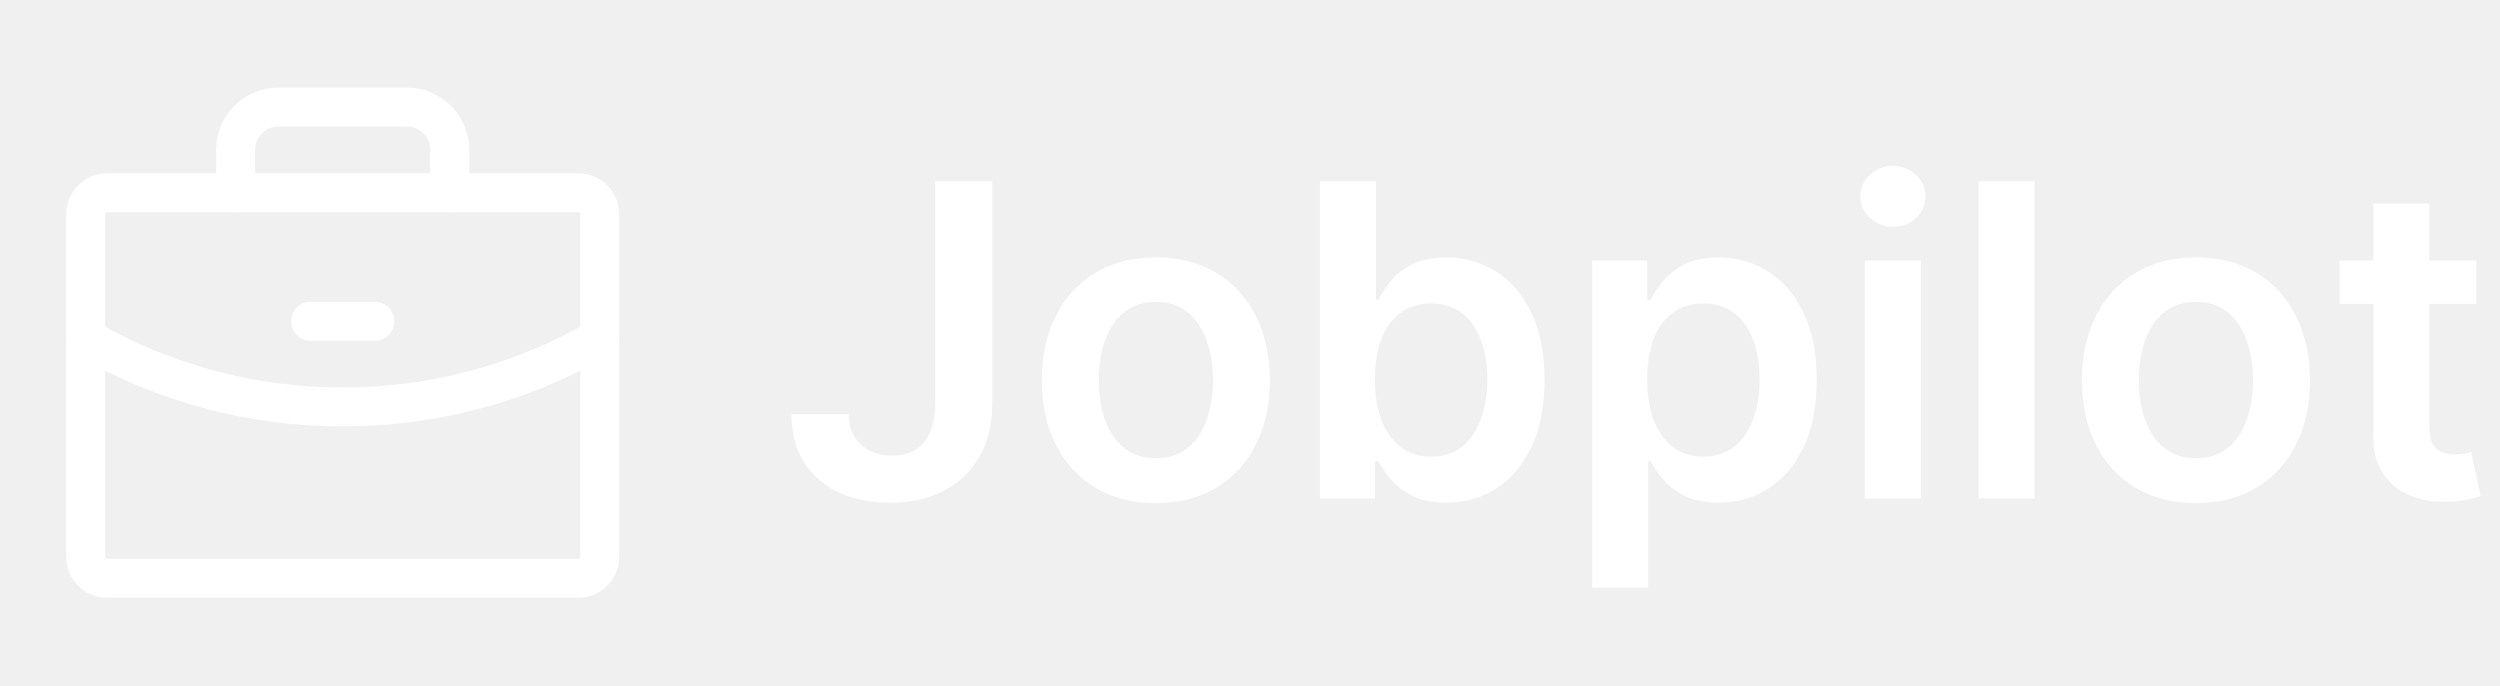
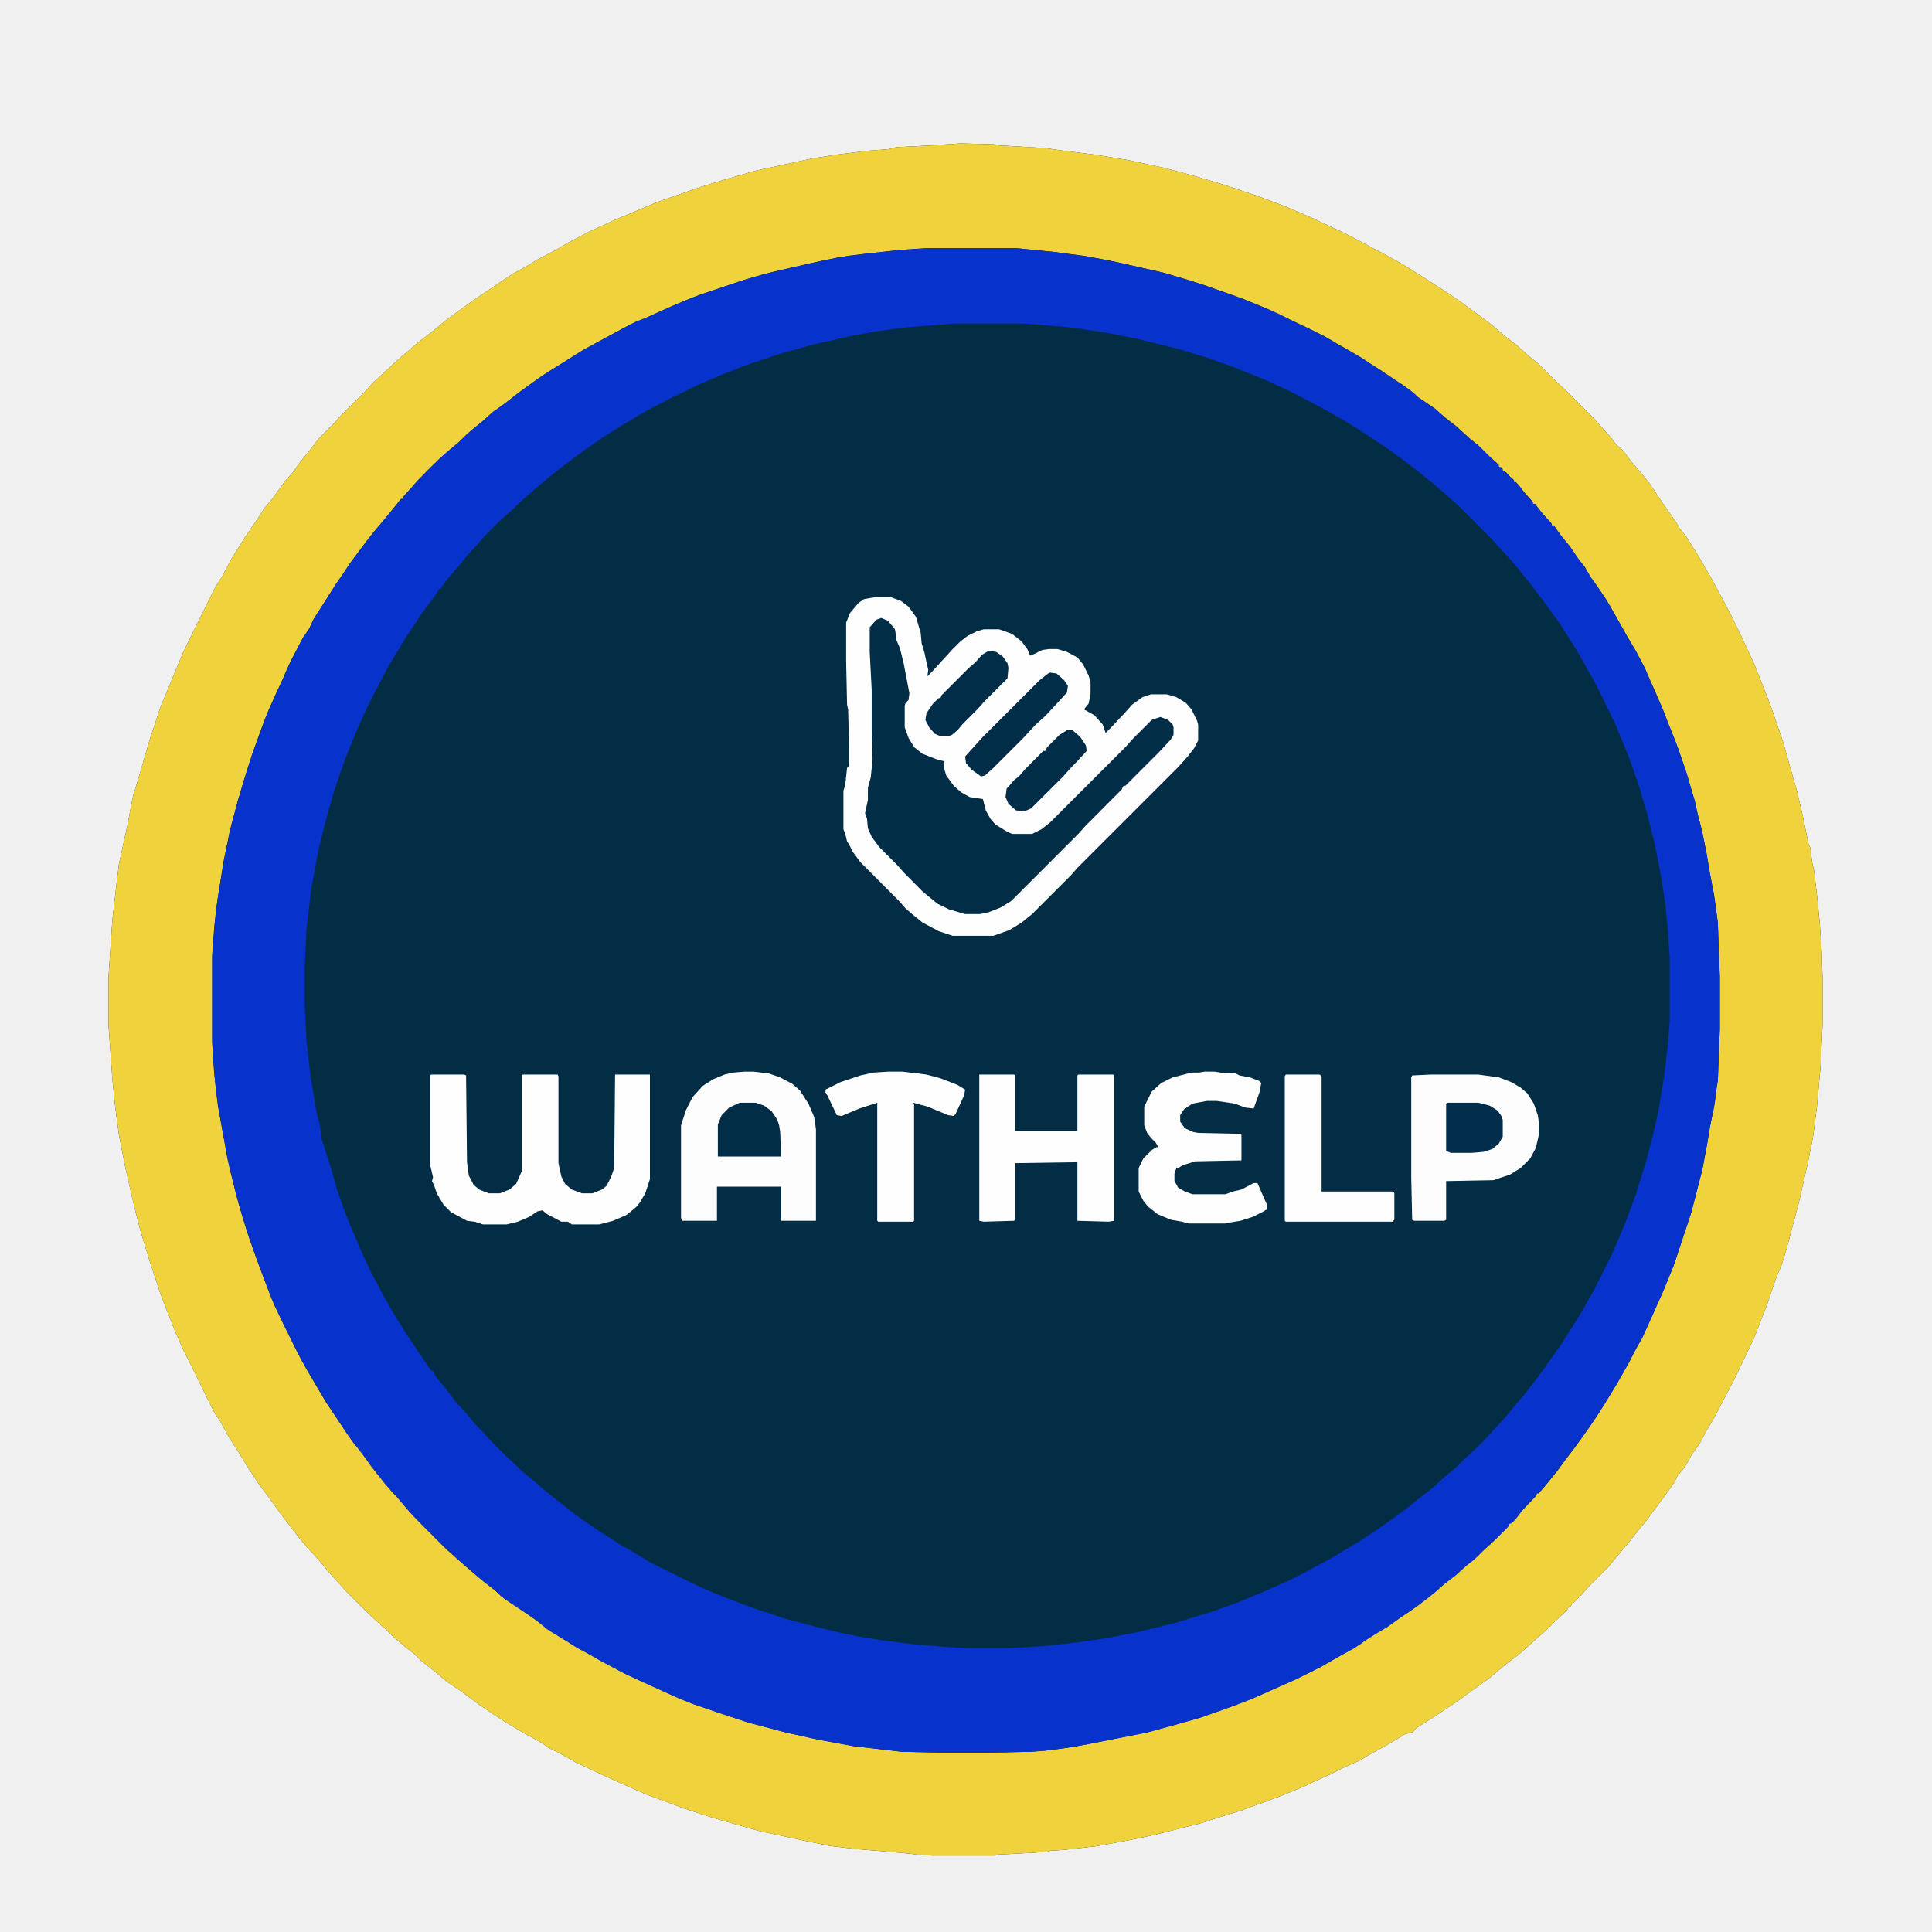
- <svg xmlns="http://www.w3.org/2000/svg" width="321" height="88" viewBox="0 0 321 88" fill="none">
-   <g clip-path="url(#clip0_3760_124237)">
-     <path d="M74.253 24.75H13.753C12.234 24.75 11.003 25.981 11.003 27.5V71.5C11.003 73.019 12.234 74.25 13.753 74.25H74.253C75.772 74.25 77.003 73.019 77.003 71.5V27.5C77.003 25.981 75.772 24.75 74.253 24.75Z" stroke="white" stroke-width="5" stroke-linecap="round" stroke-linejoin="round" />
-     <path d="M57.75 24.75V19.25C57.75 17.791 57.17 16.392 56.139 15.361C55.108 14.329 53.709 13.75 52.25 13.75H35.75C34.291 13.75 32.892 14.329 31.861 15.361C30.829 16.392 30.25 17.791 30.25 19.25V24.75" stroke="white" stroke-width="5" stroke-linecap="round" stroke-linejoin="round" />
-     <path d="M77.003 43.419C66.973 49.222 55.587 52.268 44 52.25C32.415 52.268 21.031 49.223 11.002 43.422" stroke="white" stroke-width="5" stroke-linecap="round" stroke-linejoin="round" />
-     <path d="M39.875 41.25H48.125" stroke="white" stroke-width="5" stroke-linecap="round" stroke-linejoin="round" />
+ <svg xmlns="http://www.w3.org/2000/svg" width="50px" height="50px" viewBox="0 0 50 50" version="1.1">
+   <g id="surface1">
+     <path style=" stroke:none;fill-rule:nonzero;fill:rgb(0.784%,17.647%,26.667%);fill-opacity:1;" d="M 24.852 3.711 L 25.734 3.734 L 25.781 3.758 L 27.051 3.832 L 27.391 3.883 L 28.344 4.004 L 29.223 4.148 L 30.125 4.344 L 30.859 4.539 L 31.688 4.785 L 32.496 5.055 L 33.277 5.348 L 33.961 5.641 L 34.84 6.055 L 35.719 6.52 L 36.254 6.812 L 36.57 7.008 L 36.988 7.273 L 37.523 7.617 L 37.867 7.859 L 38.305 8.18 L 38.625 8.422 L 38.965 8.715 L 39.258 8.938 L 39.551 9.203 L 39.82 9.422 L 40.211 9.812 L 40.527 10.109 L 41.258 10.84 L 41.43 11.035 L 41.676 11.305 L 41.844 11.523 L 41.992 11.645 L 42.211 11.938 L 42.504 12.281 L 42.699 12.523 L 43.043 13.039 L 43.383 13.523 L 43.48 13.695 L 43.629 13.867 L 43.824 14.184 L 43.992 14.453 L 44.289 14.965 L 44.605 15.551 L 44.824 15.969 L 45.094 16.527 L 45.41 17.211 L 45.68 17.895 L 45.824 18.262 L 46.141 19.188 L 46.508 20.484 L 46.656 21.117 L 46.801 21.828 L 46.852 21.949 L 46.898 22.312 L 46.949 22.535 L 47.023 23.168 L 47.094 23.875 L 47.145 24.609 L 47.168 25.316 L 47.168 26.516 L 47.117 27.586 L 47.023 28.637 L 46.922 29.418 L 46.801 30.031 L 46.559 31.102 L 46.242 32.301 L 46.117 32.715 L 45.945 33.129 L 45.75 33.715 L 45.387 34.645 L 45.164 35.109 L 44.898 35.668 L 44.605 36.23 L 44.359 36.695 L 44.141 37.062 L 43.992 37.352 L 43.797 37.621 L 43.602 37.965 L 43.406 38.207 L 43.336 38.355 L 43.043 38.77 L 42.82 39.062 L 42.625 39.332 L 42.383 39.625 L 42.113 39.965 L 41.844 40.281 L 41.625 40.551 L 41.113 41.062 L 40.941 41.258 L 40.672 41.527 L 40.648 41.578 L 40.602 41.578 L 40.551 41.676 L 40.258 41.945 L 40.016 42.188 L 39.82 42.359 L 39.574 42.578 L 39.305 42.82 L 39.039 43.016 L 38.77 43.238 L 38.574 43.406 L 37.695 44.043 L 37.184 44.383 L 36.84 44.605 L 36.645 44.727 L 36.57 44.824 L 36.375 44.875 L 35.84 45.191 L 35.398 45.434 L 35.203 45.555 L 34.766 45.75 L 34.422 45.922 L 33.984 46.117 L 33.789 46.215 L 33.25 46.438 L 32.812 46.605 L 32.129 46.852 L 31.348 47.094 L 31.055 47.191 L 29.883 47.484 L 29.297 47.609 L 28.395 47.777 L 27.539 47.875 L 27.172 47.898 L 27.102 47.926 L 26.32 47.973 L 25.781 48 L 25.758 48.023 L 24.121 48.023 L 23.73 48 L 23.535 47.973 L 23.023 47.926 L 22.145 47.852 L 21.508 47.777 L 21.02 47.68 L 19.652 47.387 L 18.457 47.047 L 17.699 46.801 L 16.723 46.438 L 15.992 46.117 L 15.355 45.824 L 14.891 45.605 L 14.551 45.41 L 14.16 45.215 L 14.039 45.117 L 13.551 44.848 L 13.062 44.555 L 12.793 44.383 L 12.402 44.117 L 11.938 43.773 L 11.547 43.508 L 11.23 43.238 L 10.914 42.992 L 10.742 42.82 L 10.523 42.652 L 10.18 42.359 L 10.008 42.188 L 9.812 42.016 L 9.449 41.676 L 8.961 41.188 L 8.789 40.992 L 8.496 40.672 L 8.277 40.406 L 8.082 40.188 L 7.961 40.062 L 7.738 39.797 L 7.25 39.16 L 7.008 38.82 L 6.715 38.43 L 6.422 37.988 L 6.152 37.547 L 5.934 37.207 L 5.688 36.766 L 5.543 36.547 L 5.348 36.156 L 4.93 35.305 L 4.734 34.914 L 4.539 34.473 L 4.297 33.863 L 4.148 33.473 L 3.859 32.594 L 3.637 31.859 L 3.492 31.297 L 3.395 30.883 L 3.246 30.227 L 3.078 29.371 L 2.977 28.613 L 2.906 27.906 L 2.809 26.539 L 2.809 25.27 L 2.906 23.828 L 3.004 22.973 L 3.078 22.363 L 3.297 21.363 L 3.441 20.605 L 3.539 20.289 L 3.883 19.117 L 4.148 18.312 L 4.492 17.48 L 4.734 16.895 L 5.031 16.285 L 5.59 15.16 L 5.738 14.941 L 5.98 14.477 L 6.348 13.891 L 6.664 13.43 L 6.836 13.16 L 7.078 12.867 L 7.375 12.453 L 7.594 12.207 L 7.766 11.961 L 7.984 11.695 L 8.25 11.352 L 8.617 10.984 L 8.789 10.789 L 9.473 10.109 L 9.645 9.914 L 10.277 9.328 L 10.594 9.059 L 10.789 8.887 L 11.23 8.547 L 11.523 8.301 L 11.988 7.961 L 12.258 7.766 L 13.281 7.078 L 13.598 6.91 L 13.914 6.715 L 14.43 6.445 L 14.672 6.297 L 15.281 5.98 L 15.918 5.688 L 17.016 5.227 L 18.141 4.836 L 18.703 4.664 L 19.555 4.418 L 20.336 4.25 L 21.02 4.102 L 21.633 4.004 L 22.414 3.906 L 23 3.859 L 23.195 3.809 L 24.172 3.758 Z M 24.852 3.711 " />
+     <path style=" stroke:none;fill-rule:nonzero;fill:rgb(94.118%,82.353%,23.922%);fill-opacity:1;" d="M 24.852 3.711 L 25.734 3.734 L 25.781 3.758 L 27.051 3.832 L 27.391 3.883 L 28.344 4.004 L 29.223 4.148 L 30.125 4.344 L 30.859 4.539 L 31.688 4.785 L 32.496 5.055 L 33.277 5.348 L 33.961 5.641 L 34.84 6.055 L 35.719 6.52 L 36.254 6.812 L 36.57 7.008 L 36.988 7.273 L 37.523 7.617 L 37.867 7.859 L 38.305 8.18 L 38.625 8.422 L 38.965 8.715 L 39.258 8.938 L 39.551 9.203 L 39.82 9.422 L 40.211 9.812 L 40.527 10.109 L 41.258 10.84 L 41.43 11.035 L 41.676 11.305 L 41.844 11.523 L 41.992 11.645 L 42.211 11.938 L 42.504 12.281 L 42.699 12.523 L 43.043 13.039 L 43.383 13.523 L 43.48 13.695 L 43.629 13.867 L 43.824 14.184 L 43.992 14.453 L 44.289 14.965 L 44.605 15.551 L 44.824 15.969 L 45.094 16.527 L 45.41 17.211 L 45.68 17.895 L 45.824 18.262 L 46.141 19.188 L 46.508 20.484 L 46.656 21.117 L 46.801 21.828 L 46.852 21.949 L 46.898 22.312 L 46.949 22.535 L 47.023 23.168 L 47.094 23.875 L 47.145 24.609 L 47.168 25.316 L 47.168 26.516 L 47.117 27.586 L 47.023 28.637 L 46.922 29.418 L 46.801 30.031 L 46.559 31.102 L 46.242 32.301 L 46.117 32.715 L 45.945 33.129 L 45.75 33.715 L 45.387 34.645 L 45.164 35.109 L 44.898 35.668 L 44.605 36.23 L 44.359 36.695 L 44.141 37.062 L 43.992 37.352 L 43.797 37.621 L 43.602 37.965 L 43.406 38.207 L 43.336 38.355 L 43.043 38.77 L 42.82 39.062 L 42.625 39.332 L 42.383 39.625 L 42.113 39.965 L 41.844 40.281 L 41.625 40.551 L 41.113 41.062 L 40.941 41.258 L 40.672 41.527 L 40.648 41.578 L 40.602 41.578 L 40.551 41.676 L 40.258 41.945 L 40.016 42.188 L 39.82 42.359 L 39.574 42.578 L 39.305 42.82 L 39.039 43.016 L 38.77 43.238 L 38.574 43.406 L 37.695 44.043 L 37.184 44.383 L 36.84 44.605 L 36.645 44.727 L 36.57 44.824 L 36.375 44.875 L 35.84 45.191 L 35.398 45.434 L 35.203 45.555 L 34.766 45.75 L 34.422 45.922 L 33.984 46.117 L 33.789 46.215 L 33.25 46.438 L 32.812 46.605 L 32.129 46.852 L 31.348 47.094 L 31.055 47.191 L 29.883 47.484 L 29.297 47.609 L 28.395 47.777 L 27.539 47.875 L 27.172 47.898 L 27.102 47.926 L 26.32 47.973 L 25.781 48 L 25.758 48.023 L 24.121 48.023 L 23.73 48 L 23.535 47.973 L 23.023 47.926 L 22.145 47.852 L 21.508 47.777 L 21.02 47.68 L 19.652 47.387 L 18.457 47.047 L 17.699 46.801 L 16.723 46.438 L 15.992 46.117 L 15.355 45.824 L 14.891 45.605 L 14.551 45.41 L 14.16 45.215 L 14.039 45.117 L 13.551 44.848 L 13.062 44.555 L 12.793 44.383 L 12.402 44.117 L 11.938 43.773 L 11.547 43.508 L 11.23 43.238 L 10.914 42.992 L 10.742 42.82 L 10.523 42.652 L 10.18 42.359 L 10.008 42.188 L 9.812 42.016 L 9.449 41.676 L 8.961 41.188 L 8.789 40.992 L 8.496 40.672 L 8.277 40.406 L 8.082 40.188 L 7.961 40.062 L 7.738 39.797 L 7.25 39.16 L 7.008 38.82 L 6.715 38.43 L 6.422 37.988 L 6.152 37.547 L 5.934 37.207 L 5.688 36.766 L 5.543 36.547 L 5.348 36.156 L 4.93 35.305 L 4.734 34.914 L 4.539 34.473 L 4.297 33.863 L 4.148 33.473 L 3.859 32.594 L 3.637 31.859 L 3.492 31.297 L 3.395 30.883 L 3.246 30.227 L 3.078 29.371 L 2.977 28.613 L 2.906 27.906 L 2.809 26.539 L 2.809 25.27 L 2.906 23.828 L 3.004 22.973 L 3.078 22.363 L 3.297 21.363 L 3.441 20.605 L 3.539 20.289 L 3.883 19.117 L 4.148 18.312 L 4.492 17.48 L 4.734 16.895 L 5.031 16.285 L 5.59 15.16 L 5.738 14.941 L 5.98 14.477 L 6.348 13.891 L 6.664 13.43 L 6.836 13.16 L 7.078 12.867 L 7.375 12.453 L 7.594 12.207 L 7.766 11.961 L 7.984 11.695 L 8.25 11.352 L 8.617 10.984 L 8.789 10.789 L 9.473 10.109 L 9.645 9.914 L 10.277 9.328 L 10.594 9.059 L 10.789 8.887 L 11.23 8.547 L 11.523 8.301 L 11.988 7.961 L 12.258 7.766 L 13.281 7.078 L 13.598 6.91 L 13.914 6.715 L 14.43 6.445 L 14.672 6.297 L 15.281 5.98 L 15.918 5.688 L 17.016 5.227 L 18.141 4.836 L 18.703 4.664 L 19.555 4.418 L 20.336 4.25 L 21.02 4.102 L 21.633 4.004 L 22.414 3.906 L 23 3.859 L 23.195 3.809 L 24.172 3.758 Z M 24 6.422 L 23.289 6.469 L 21.973 6.617 L 21.312 6.738 L 20.02 7.031 L 19.312 7.227 L 18.141 7.617 L 17.652 7.812 L 17.09 8.055 L 16.602 8.277 L 16.309 8.398 L 15.625 8.766 L 15.086 9.059 L 14.625 9.352 L 14.039 9.719 L 13.672 9.984 L 13.402 10.18 L 13.086 10.426 L 12.695 10.719 L 12.426 10.961 L 12.207 11.133 L 11.84 11.477 L 11.523 11.742 L 11.156 12.086 L 10.816 12.426 L 10.645 12.621 L 10.426 12.867 L 10.426 12.914 L 10.375 12.914 L 9.938 13.453 L 9.668 13.77 L 9.422 14.086 L 9.133 14.477 L 8.961 14.723 L 8.57 15.309 L 8.277 15.773 L 8.105 16.039 L 8.008 16.258 L 7.789 16.602 L 7.52 17.113 L 7.398 17.383 L 7.324 17.555 L 6.957 18.359 L 6.738 18.922 L 6.566 19.41 L 6.422 19.848 L 6.152 20.727 L 6.008 21.312 L 5.934 21.559 L 5.883 21.828 L 5.785 22.289 L 5.664 23.07 L 5.59 23.535 L 5.516 24.367 L 5.492 24.73 L 5.492 26.977 L 5.543 27.781 L 5.641 28.637 L 5.859 29.809 L 5.957 30.297 L 6.176 31.152 L 6.398 31.883 L 6.617 32.52 L 6.836 33.105 L 7.105 33.789 L 7.641 34.887 L 7.91 35.398 L 8.055 35.645 L 8.445 36.305 L 8.742 36.742 L 9.156 37.352 L 9.328 37.547 L 9.617 37.965 L 9.938 38.355 L 10.156 38.625 L 10.328 38.793 L 10.523 39.039 L 10.914 39.453 L 11.57 40.113 L 11.766 40.281 L 12.012 40.504 L 12.207 40.672 L 12.5 40.918 L 12.844 41.188 L 13.062 41.383 L 13.648 41.773 L 13.891 41.945 L 14.234 42.211 L 14.723 42.504 L 15.039 42.699 L 15.309 42.848 L 15.746 43.09 L 16.113 43.285 L 16.527 43.48 L 17.016 43.703 L 17.602 43.969 L 17.922 44.094 L 18.629 44.336 L 19.359 44.578 L 20.387 44.848 L 21.289 45.043 L 22.094 45.191 L 23.34 45.336 L 24.438 45.359 L 25.586 45.359 L 26.684 45.336 L 27.223 45.289 L 27.883 45.191 L 29.734 44.824 L 30.617 44.578 L 31.129 44.434 L 31.52 44.289 L 32.008 44.117 L 32.496 43.922 L 33.105 43.652 L 33.496 43.48 L 34.18 43.141 L 34.523 42.945 L 34.984 42.676 L 35.203 42.555 L 35.328 42.457 L 35.668 42.234 L 35.891 42.113 L 36.23 41.871 L 36.523 41.676 L 36.914 41.383 L 37.184 41.164 L 37.523 40.867 L 37.742 40.699 L 37.988 40.477 L 38.234 40.281 L 38.523 39.992 L 38.574 39.965 L 38.574 39.918 L 38.672 39.867 L 39.062 39.477 L 39.062 39.43 L 39.16 39.379 L 39.379 39.109 L 39.77 38.695 L 39.77 38.648 L 39.82 38.648 L 39.992 38.453 L 40.309 38.062 L 40.504 37.793 L 40.746 37.477 L 40.992 37.133 L 41.332 36.645 L 41.648 36.133 L 41.871 35.766 L 42.164 35.254 L 42.336 34.914 L 42.504 34.617 L 42.676 34.227 L 42.82 33.91 L 43.043 33.422 L 43.336 32.691 L 43.773 31.371 L 44.066 30.227 L 44.188 29.566 L 44.262 29.125 L 44.383 28.516 L 44.434 28.051 L 44.457 27.977 L 44.508 26.637 L 44.508 25.27 L 44.457 23.875 L 44.359 23.145 L 44.238 22.535 L 44.164 22.07 L 44.02 21.387 L 43.898 20.922 L 43.848 20.703 L 43.676 20.094 L 43.434 19.383 L 43.211 18.824 L 43.066 18.434 L 42.848 17.922 L 42.727 17.652 L 42.555 17.262 L 42.309 16.797 L 42.09 16.43 L 41.773 15.867 L 41.578 15.527 L 41.258 15.062 L 41.164 14.941 L 41.016 14.672 L 40.82 14.43 L 40.625 14.137 L 40.383 13.844 L 40.211 13.598 L 40.16 13.598 L 40.113 13.5 L 39.891 13.258 L 39.723 13.039 L 39.672 13.039 L 39.625 12.938 L 39.406 12.695 L 39.234 12.477 L 39.184 12.477 L 39.16 12.402 L 39.016 12.281 L 38.941 12.184 L 38.891 12.184 L 38.844 12.086 L 38.793 12.086 L 38.746 11.988 L 38.551 11.816 L 38.258 11.523 L 38.012 11.328 L 37.695 11.035 L 37.379 10.789 L 37.133 10.57 L 36.695 10.277 L 36.5 10.109 L 36.305 9.961 L 36.035 9.789 L 35.719 9.57 L 35.328 9.328 L 35.059 9.156 L 34.766 8.984 L 34.496 8.836 L 34.301 8.715 L 33.91 8.52 L 33.398 8.277 L 32.836 8.008 L 32.18 7.738 L 31.152 7.375 L 30.762 7.25 L 30.102 7.055 L 29.566 6.934 L 28.688 6.738 L 28.027 6.617 L 27.27 6.52 L 26.293 6.422 Z M 24 6.422 " />
+     <path style=" stroke:none;fill-rule:nonzero;fill:rgb(3.137%,19.608%,80%);fill-opacity:1;" d="M 24 6.422 L 26.293 6.422 L 27.27 6.52 L 28.148 6.641 L 28.93 6.789 L 30.102 7.055 L 30.762 7.25 L 31.152 7.375 L 31.91 7.641 L 32.543 7.887 L 33.105 8.129 L 33.445 8.301 L 34.008 8.57 L 34.473 8.812 L 34.691 8.961 L 34.887 9.059 L 35.23 9.254 L 35.668 9.547 L 35.938 9.719 L 36.254 9.938 L 36.477 10.082 L 36.621 10.203 L 36.695 10.277 L 36.914 10.426 L 37.184 10.621 L 37.426 10.84 L 37.742 11.086 L 38.062 11.375 L 38.328 11.598 L 38.695 11.961 L 38.793 12.035 L 38.793 12.086 L 38.891 12.133 L 38.891 12.184 L 38.988 12.23 L 39.109 12.379 L 39.184 12.426 L 39.184 12.477 L 39.281 12.523 L 39.527 12.844 L 39.672 12.988 L 39.672 13.039 L 39.723 13.039 L 39.992 13.379 L 40.16 13.551 L 40.16 13.598 L 40.211 13.598 L 40.406 13.867 L 40.625 14.137 L 40.895 14.527 L 41.039 14.723 L 41.188 14.965 L 41.43 15.309 L 41.676 15.699 L 42.113 16.48 L 42.359 16.895 L 42.578 17.309 L 42.82 17.895 L 42.992 18.262 L 43.117 18.578 L 43.238 18.871 L 43.383 19.238 L 43.629 19.945 L 43.773 20.434 L 43.871 20.75 L 43.945 21.117 L 44.066 21.582 L 44.188 22.219 L 44.336 23.07 L 44.383 23.34 L 44.457 23.875 L 44.508 25.27 L 44.508 26.637 L 44.457 27.977 L 44.41 28.273 L 44.359 28.664 L 44.238 29.223 L 44.188 29.566 L 44.043 30.32 L 43.773 31.371 L 43.312 32.766 L 43.016 33.473 L 42.727 34.133 L 42.504 34.617 L 42.188 35.18 L 42.039 35.473 L 41.844 35.816 L 41.504 36.375 L 41.164 36.891 L 40.867 37.305 L 40.648 37.598 L 40.16 38.234 L 39.941 38.5 L 39.82 38.648 L 39.77 38.648 L 39.723 38.746 L 39.551 38.914 L 39.379 39.109 L 39.234 39.305 L 39.109 39.43 L 39.062 39.43 L 39.016 39.527 L 38.625 39.918 L 38.574 39.918 L 38.574 39.965 L 38.379 40.137 L 38.16 40.355 L 37.914 40.551 L 37.672 40.773 L 37.352 41.016 L 37.109 41.234 L 36.695 41.555 L 36.305 41.82 L 35.891 42.113 L 35.523 42.336 L 35.254 42.504 L 35.059 42.652 L 34.789 42.797 L 34.473 42.969 L 34.18 43.141 L 33.594 43.434 L 33.105 43.652 L 32.398 43.969 L 31.617 44.262 L 30.957 44.484 L 30.371 44.652 L 29.641 44.848 L 28.148 45.141 L 27.586 45.238 L 27.027 45.312 L 26.684 45.336 L 25.586 45.359 L 24.438 45.359 L 23.34 45.336 L 22.094 45.191 L 21.047 44.996 L 20.289 44.824 L 19.359 44.578 L 18.555 44.312 L 17.922 44.094 L 17.336 43.848 L 16.211 43.336 L 15.746 43.09 L 15.477 42.945 L 15.234 42.797 L 14.941 42.652 L 14.672 42.48 L 14.16 42.164 L 13.867 41.918 L 13.355 41.578 L 12.965 41.309 L 12.793 41.137 L 12.379 40.82 L 12.062 40.527 L 11.84 40.355 L 11.621 40.137 L 11.426 39.965 L 10.695 39.234 L 10.523 39.039 L 10.23 38.695 L 9.961 38.402 L 9.719 38.086 L 9.203 37.402 L 9.031 37.184 L 8.547 36.449 L 8.277 36.012 L 8.008 35.547 L 7.789 35.18 L 7.301 34.203 L 7.031 33.617 L 6.836 33.105 L 6.664 32.641 L 6.445 32.031 L 6.273 31.492 L 6.102 30.883 L 5.883 29.98 L 5.664 28.734 L 5.59 28.246 L 5.516 27.418 L 5.492 26.977 L 5.492 24.73 L 5.543 24 L 5.641 23.195 L 5.762 22.484 L 5.859 21.922 L 5.906 21.754 L 5.98 21.363 L 6.102 20.922 L 6.297 20.238 L 6.52 19.531 L 6.715 19.02 L 6.859 18.602 L 7.18 17.871 L 7.375 17.48 L 7.469 17.234 L 7.836 16.504 L 8.008 16.258 L 8.18 15.918 L 8.547 15.355 L 8.691 15.113 L 8.887 14.844 L 9.059 14.574 L 9.301 14.258 L 9.594 13.867 L 9.938 13.453 L 10.23 13.109 L 10.375 12.914 L 10.426 12.914 L 10.473 12.816 L 10.695 12.574 L 11.035 12.207 L 11.375 11.867 L 11.57 11.695 L 11.891 11.426 L 12.062 11.254 L 12.258 11.086 L 12.5 10.891 L 12.742 10.668 L 13.086 10.426 L 13.43 10.156 L 13.867 9.84 L 14.234 9.594 L 14.551 9.398 L 15.016 9.105 L 15.453 8.863 L 16.09 8.52 L 16.453 8.324 L 16.773 8.203 L 17.359 7.934 L 17.945 7.691 L 19.164 7.273 L 19.727 7.105 L 20.875 6.836 L 21.68 6.664 L 22.387 6.566 L 23.289 6.469 Z M 24.684 8.375 L 23.438 8.473 L 22.703 8.57 L 22.047 8.691 L 21.07 8.91 L 20.191 9.156 L 19.312 9.449 L 18.629 9.719 L 18.066 9.961 L 17.359 10.305 L 16.75 10.621 L 16.09 11.012 L 15.625 11.305 L 15.062 11.695 L 14.672 11.988 L 14.355 12.23 L 13.941 12.574 L 13.598 12.867 L 13.207 13.234 L 12.914 13.5 L 12.547 13.867 L 12.379 14.062 L 12.109 14.355 L 11.891 14.625 L 11.598 14.965 L 11.426 15.188 L 11.426 15.234 L 11.375 15.234 L 11.281 15.383 L 10.938 15.844 L 10.547 16.43 L 10.277 16.871 L 10.082 17.188 L 9.938 17.457 L 9.523 18.262 L 9.203 18.969 L 8.938 19.629 L 8.641 20.484 L 8.422 21.266 L 8.25 21.949 L 8.055 23 L 7.934 24.047 L 7.887 24.977 L 7.887 26.023 L 7.934 26.953 L 8.031 27.809 L 8.129 28.418 L 8.203 28.832 L 8.277 29.125 L 8.324 29.469 L 8.422 29.785 L 8.57 30.25 L 8.715 30.762 L 8.938 31.398 L 9.301 32.273 L 9.594 32.91 L 9.84 33.375 L 10.18 33.984 L 10.547 34.57 L 10.891 35.082 L 11.156 35.473 L 11.207 35.473 L 11.254 35.594 L 11.57 35.984 L 11.816 36.305 L 12.062 36.57 L 12.281 36.84 L 12.5 37.062 L 12.672 37.258 L 13.133 37.719 L 13.328 37.891 L 13.523 38.086 L 13.793 38.305 L 14.16 38.625 L 14.5 38.891 L 14.941 39.234 L 15.504 39.625 L 16.039 39.965 L 16.578 40.281 L 16.82 40.43 L 17.602 40.82 L 18.211 41.113 L 18.871 41.383 L 19.457 41.602 L 20.336 41.895 L 21.07 42.09 L 21.777 42.262 L 22.266 42.359 L 22.875 42.457 L 23.656 42.555 L 24.512 42.625 L 25.023 42.652 L 26.098 42.652 L 27 42.602 L 27.883 42.504 L 28.562 42.406 L 29.469 42.234 L 30.445 41.992 L 31.398 41.699 L 32.008 41.48 L 32.664 41.211 L 32.934 41.09 L 33.324 40.918 L 33.715 40.723 L 34.398 40.355 L 35.133 39.918 L 35.547 39.648 L 35.938 39.379 L 36.402 39.039 L 36.766 38.746 L 37.109 38.477 L 37.402 38.207 L 37.672 37.988 L 37.914 37.742 L 38.109 37.574 L 38.477 37.207 L 38.648 37.012 L 38.965 36.672 L 39.184 36.402 L 39.453 36.086 L 39.723 35.742 L 40.062 35.277 L 40.355 34.863 L 40.672 34.375 L 40.969 33.887 L 41.258 33.375 L 41.723 32.445 L 42.066 31.641 L 42.336 30.906 L 42.602 30.055 L 42.773 29.395 L 42.922 28.734 L 43.066 27.855 L 43.164 27.051 L 43.211 26.414 L 43.211 24.781 L 43.164 24.047 L 43.09 23.363 L 42.992 22.703 L 42.82 21.828 L 42.625 21.047 L 42.406 20.312 L 42.141 19.555 L 41.797 18.727 L 41.453 18.016 L 41.258 17.625 L 41.113 17.383 L 40.969 17.113 L 40.723 16.699 L 40.383 16.164 L 40.137 15.82 L 39.941 15.551 L 39.648 15.16 L 39.332 14.77 L 39.109 14.5 L 38.77 14.137 L 38.598 13.941 L 37.742 13.086 L 37.547 12.914 L 37.281 12.672 L 37.012 12.453 L 36.645 12.156 L 36.328 11.914 L 35.891 11.598 L 35.156 11.109 L 34.547 10.742 L 33.961 10.426 L 33.398 10.133 L 32.766 9.84 L 31.91 9.496 L 31.227 9.254 L 30.492 9.031 L 29.418 8.766 L 28.539 8.594 L 27.688 8.473 L 26.832 8.398 L 26.516 8.375 Z M 24.684 8.375 " />
+     <path style=" stroke:none;fill-rule:nonzero;fill:rgb(99.608%,99.608%,99.608%);fill-opacity:1;" d="M 22.656 15.453 L 23.047 15.453 L 23.316 15.551 L 23.512 15.699 L 23.707 15.969 L 23.828 16.383 L 23.852 16.648 L 23.926 16.895 L 23.977 17.141 L 24.023 17.336 L 24 17.504 L 24.121 17.383 L 24.656 16.797 L 24.852 16.602 L 25.047 16.453 L 25.293 16.332 L 25.465 16.285 L 25.855 16.285 L 26.195 16.406 L 26.441 16.602 L 26.586 16.797 L 26.66 16.969 L 26.781 16.918 L 26.977 16.82 L 27.148 16.797 L 27.367 16.797 L 27.613 16.871 L 27.883 17.016 L 28.027 17.188 L 28.172 17.48 L 28.223 17.652 L 28.223 17.969 L 28.172 18.211 L 28.051 18.359 L 28.32 18.508 L 28.539 18.75 L 28.613 18.969 L 28.734 18.848 L 29.102 18.457 L 29.297 18.238 L 29.566 18.043 L 29.785 17.969 L 30.199 17.969 L 30.445 18.043 L 30.688 18.188 L 30.836 18.359 L 30.98 18.652 L 31.008 18.75 L 31.008 19.164 L 30.906 19.359 L 30.738 19.578 L 30.469 19.875 L 27.883 22.461 L 27.711 22.656 L 26.711 23.656 L 26.441 23.875 L 26.125 24.07 L 25.707 24.219 L 24.656 24.219 L 24.293 24.098 L 23.875 23.875 L 23.633 23.68 L 23.438 23.512 L 23.266 23.316 L 22.266 22.312 L 22.07 22.047 L 21.973 21.852 L 21.922 21.777 L 21.875 21.582 L 21.828 21.461 L 21.828 20.461 L 21.875 20.312 L 21.922 19.875 L 21.973 19.824 L 21.973 19.289 L 21.949 18.359 L 21.922 18.238 L 21.898 17.113 L 21.898 16.113 L 21.996 15.867 L 22.219 15.602 L 22.363 15.504 Z M 22.656 15.453 " />
+     <path style=" stroke:none;fill-rule:nonzero;fill:rgb(0.784%,17.647%,27.451%);fill-opacity:1;" d="M 22.805 15.992 L 22.973 16.062 L 23.145 16.258 L 23.168 16.309 L 23.195 16.555 L 23.289 16.773 L 23.391 17.188 L 23.535 17.945 L 23.512 18.117 L 23.438 18.188 L 23.414 18.262 L 23.414 18.824 L 23.512 19.094 L 23.656 19.336 L 23.875 19.508 L 24.242 19.652 L 24.438 19.703 L 24.438 19.898 L 24.488 20.07 L 24.684 20.336 L 24.879 20.508 L 25.098 20.629 L 25.438 20.68 L 25.512 20.973 L 25.633 21.191 L 25.758 21.336 L 26.074 21.531 L 26.195 21.582 L 26.711 21.582 L 26.953 21.461 L 27.172 21.289 L 29.148 19.312 L 29.32 19.117 L 29.809 18.629 L 30.031 18.555 L 30.227 18.629 L 30.348 18.75 L 30.371 18.824 L 30.371 19.02 L 30.297 19.141 L 30.004 19.457 L 29.125 20.336 L 29.078 20.336 L 29.027 20.434 L 28.078 21.387 L 27.906 21.582 L 26.172 23.316 L 25.902 23.484 L 25.586 23.609 L 25.367 23.656 L 24.977 23.656 L 24.562 23.535 L 24.266 23.391 L 23.875 23.07 L 23.391 22.582 L 23.219 22.387 L 22.754 21.922 L 22.559 21.656 L 22.461 21.438 L 22.438 21.191 L 22.387 21.047 L 22.461 20.703 L 22.461 20.387 L 22.535 20.117 L 22.582 19.652 L 22.559 18.871 L 22.559 17.848 L 22.508 16.871 L 22.508 16.234 L 22.68 16.039 Z M 22.805 15.992 " />
+     <path style=" stroke:none;fill-rule:nonzero;fill:rgb(99.608%,99.608%,99.608%);fill-opacity:1;" d="M 11.156 27.809 L 12.012 27.809 L 12.062 27.832 L 12.086 30.078 L 12.133 30.422 L 12.258 30.664 L 12.402 30.785 L 12.648 30.883 L 12.938 30.883 L 13.184 30.785 L 13.355 30.641 L 13.5 30.32 L 13.5 27.832 L 13.523 27.809 L 14.43 27.809 L 14.453 27.855 L 14.453 30.102 L 14.527 30.445 L 14.625 30.641 L 14.797 30.785 L 15.062 30.883 L 15.332 30.883 L 15.578 30.785 L 15.699 30.688 L 15.82 30.445 L 15.895 30.227 L 15.918 27.809 L 16.82 27.809 L 16.82 30.516 L 16.699 30.883 L 16.555 31.129 L 16.453 31.25 L 16.211 31.445 L 15.867 31.594 L 15.504 31.688 L 14.797 31.688 L 14.695 31.617 L 14.527 31.617 L 14.16 31.422 L 14.039 31.324 L 13.914 31.348 L 13.695 31.492 L 13.402 31.617 L 13.109 31.688 L 12.5 31.688 L 12.281 31.617 L 12.086 31.594 L 11.672 31.371 L 11.477 31.176 L 11.305 30.883 L 11.23 30.664 L 11.18 30.566 L 11.207 30.469 L 11.133 30.152 L 11.133 27.832 Z M 11.156 27.809 " />
+     <path style=" stroke:none;fill-rule:nonzero;fill:rgb(99.216%,99.216%,99.216%);fill-opacity:1;" d="M 19.262 27.734 L 19.508 27.734 L 19.898 27.781 L 20.191 27.883 L 20.508 28.051 L 20.703 28.223 L 20.922 28.562 L 21.07 28.906 L 21.117 29.223 L 21.117 31.594 L 20.215 31.594 L 20.215 30.711 L 18.555 30.711 L 18.555 31.594 L 17.652 31.594 L 17.625 31.52 L 17.625 29.125 L 17.75 28.734 L 17.922 28.395 L 18.188 28.102 L 18.457 27.93 L 18.75 27.809 L 18.969 27.758 Z M 19.262 27.734 " />
+     <path style=" stroke:none;fill-rule:nonzero;fill:rgb(99.216%,99.216%,99.216%);fill-opacity:1;" d="M 37.035 27.809 L 38.258 27.809 L 38.793 27.883 L 39.109 28.004 L 39.355 28.148 L 39.527 28.297 L 39.695 28.562 L 39.797 28.859 L 39.82 29.004 L 39.82 29.395 L 39.746 29.711 L 39.602 29.98 L 39.355 30.227 L 39.086 30.395 L 38.648 30.543 L 37.426 30.566 L 37.426 31.566 L 37.379 31.594 L 36.598 31.594 L 36.547 31.566 L 36.523 30.492 L 36.523 27.883 L 36.547 27.832 Z M 37.035 27.809 " />
+     <path style=" stroke:none;fill-rule:nonzero;fill:rgb(99.608%,99.608%,99.608%);fill-opacity:1;" d="M 25.344 27.809 L 26.246 27.809 L 26.27 27.832 L 26.27 29.273 L 27.883 29.273 L 27.883 27.832 L 27.906 27.809 L 28.809 27.809 L 28.832 27.855 L 28.832 31.594 L 28.688 31.617 L 27.883 31.594 L 27.883 30.078 L 26.27 30.102 L 26.27 31.566 L 26.246 31.594 L 25.465 31.617 L 25.344 31.594 Z M 25.344 27.809 " />
+     <path style=" stroke:none;fill-rule:nonzero;fill:rgb(99.608%,99.608%,99.608%);fill-opacity:1;" d="M 31.176 27.734 L 31.445 27.734 L 31.594 27.758 L 31.984 27.781 L 32.078 27.832 L 32.348 27.883 L 32.594 27.977 L 32.641 28.027 L 32.594 28.273 L 32.445 28.688 L 32.227 28.664 L 31.957 28.562 L 31.492 28.492 L 31.227 28.492 L 30.859 28.562 L 30.641 28.711 L 30.543 28.859 L 30.543 29.027 L 30.664 29.199 L 30.883 29.297 L 31.008 29.32 L 32.105 29.344 L 32.129 29.371 L 32.129 30.031 L 30.934 30.055 L 30.617 30.152 L 30.492 30.227 L 30.445 30.227 L 30.395 30.371 L 30.395 30.566 L 30.492 30.738 L 30.664 30.836 L 30.859 30.906 L 31.715 30.906 L 31.91 30.836 L 32.129 30.785 L 32.445 30.617 L 32.543 30.617 L 32.691 30.957 L 32.789 31.176 L 32.789 31.297 L 32.664 31.371 L 32.422 31.492 L 32.105 31.594 L 31.812 31.641 L 31.715 31.664 L 30.762 31.664 L 30.59 31.617 L 30.297 31.566 L 29.957 31.422 L 29.711 31.227 L 29.59 31.078 L 29.469 30.836 L 29.469 30.227 L 29.59 29.98 L 29.809 29.762 L 29.93 29.688 L 29.98 29.688 L 29.906 29.566 L 29.785 29.445 L 29.688 29.32 L 29.613 29.125 L 29.613 28.637 L 29.809 28.246 L 30.055 28.027 L 30.348 27.883 L 30.836 27.758 L 31.031 27.758 Z M 31.176 27.734 " />
+     <path style=" stroke:none;fill-rule:nonzero;fill:rgb(99.608%,99.608%,99.608%);fill-opacity:1;" d="M 22.973 27.734 L 23.363 27.734 L 23.977 27.809 L 24.34 27.906 L 24.781 28.078 L 24.977 28.199 L 24.953 28.344 L 24.73 28.832 L 24.684 28.883 L 24.535 28.859 L 24 28.637 L 23.633 28.539 L 23.656 28.59 L 23.656 31.594 L 23.633 31.617 L 22.73 31.617 L 22.703 31.594 L 22.703 28.539 L 22.242 28.688 L 21.777 28.883 L 21.656 28.859 L 21.41 28.344 L 21.363 28.273 L 21.363 28.199 L 21.754 28.004 L 22.266 27.832 L 22.609 27.758 Z M 22.973 27.734 " />
+     <path style=" stroke:none;fill-rule:nonzero;fill:rgb(99.608%,99.608%,99.608%);fill-opacity:1;" d="M 33.277 27.809 L 34.156 27.809 L 34.203 27.855 L 34.203 30.836 L 36.059 30.836 L 36.086 30.883 L 36.086 31.566 L 36.035 31.617 L 33.277 31.617 L 33.25 31.594 L 33.25 27.855 Z M 33.277 27.809 " />
+     <path style=" stroke:none;fill-rule:nonzero;fill:rgb(0.784%,17.647%,28.235%);fill-opacity:1;" d="M 27.172 17.406 L 27.344 17.43 L 27.539 17.602 L 27.637 17.75 L 27.613 17.922 L 27.391 18.164 L 27.051 18.531 L 26.805 18.75 L 26.465 19.117 L 25.684 19.898 L 25.488 20.07 L 25.391 20.094 L 25.148 19.922 L 25 19.75 L 24.977 19.578 L 25.414 19.094 L 26.906 17.602 L 27.125 17.43 Z M 27.172 17.406 " />
+     <path style=" stroke:none;fill-rule:nonzero;fill:rgb(0.784%,17.647%,28.235%);fill-opacity:1;" d="M 25.586 16.844 L 25.781 16.871 L 25.953 16.992 L 26.074 17.164 L 26.098 17.285 L 26.074 17.555 L 25.465 18.164 L 25.293 18.359 L 24.902 18.75 L 24.781 18.898 L 24.633 19.02 L 24.562 19.043 L 24.316 19.043 L 24.195 18.992 L 24.047 18.824 L 23.949 18.629 L 23.977 18.457 L 24.145 18.211 L 24.293 18.066 L 24.34 18.066 L 24.367 17.992 L 25.074 17.285 L 25.242 17.141 L 25.414 16.945 Z M 25.586 16.844 " />
+     <path style=" stroke:none;fill-rule:nonzero;fill:rgb(0.784%,17.647%,27.843%);fill-opacity:1;" d="M 19.141 28.539 L 19.555 28.539 L 19.773 28.613 L 19.969 28.758 L 20.117 28.98 L 20.164 29.125 L 20.191 29.297 L 20.215 29.93 L 18.578 29.93 L 18.578 29.102 L 18.676 28.859 L 18.871 28.664 Z M 19.141 28.539 " />
+     <path style=" stroke:none;fill-rule:nonzero;fill:rgb(0.784%,17.647%,28.627%);fill-opacity:1;" d="M 27.613 18.898 L 27.758 18.898 L 27.953 19.066 L 28.102 19.289 L 28.125 19.434 L 27.855 19.727 L 27.688 19.898 L 27.516 20.094 L 26.684 20.922 L 26.516 20.996 L 26.293 20.973 L 26.098 20.801 L 26.023 20.629 L 26.051 20.41 L 26.246 20.191 L 26.367 20.094 L 26.539 19.898 L 27 19.434 L 27.051 19.434 L 27.102 19.336 L 27.418 19.02 Z M 27.613 18.898 " />
+     <path style=" stroke:none;fill-rule:nonzero;fill:rgb(0.784%,17.647%,29.412%);fill-opacity:1;" d="M 37.453 28.539 L 38.258 28.539 L 38.551 28.613 L 38.746 28.734 L 38.844 28.859 L 38.891 28.98 L 38.891 29.418 L 38.793 29.59 L 38.625 29.734 L 38.402 29.809 L 38.086 29.836 L 37.547 29.836 L 37.426 29.785 L 37.426 28.562 Z M 37.453 28.539 " />
  </g>
-   <path d="M120.085 23.273H127.403V51.909C127.39 54.534 126.833 56.794 125.733 58.69C124.633 60.573 123.095 62.025 121.119 63.045C119.157 64.053 116.87 64.557 114.259 64.557C111.872 64.557 109.724 64.133 107.815 63.284C105.92 62.422 104.415 61.15 103.301 59.466C102.188 57.782 101.631 55.688 101.631 53.182H108.969C108.982 54.282 109.221 55.23 109.685 56.026C110.162 56.821 110.818 57.431 111.653 57.855C112.489 58.279 113.45 58.492 114.537 58.492C115.717 58.492 116.718 58.246 117.54 57.756C118.362 57.252 118.985 56.51 119.409 55.528C119.847 54.547 120.072 53.341 120.085 51.909V23.273ZM148.413 64.597C145.43 64.597 142.845 63.94 140.658 62.628C138.47 61.315 136.773 59.479 135.567 57.119C134.374 54.76 133.777 52.002 133.777 48.847C133.777 45.691 134.374 42.927 135.567 40.554C136.773 38.181 138.47 36.338 140.658 35.026C142.845 33.713 145.43 33.057 148.413 33.057C151.396 33.057 153.982 33.713 156.169 35.026C158.357 36.338 160.047 38.181 161.24 40.554C162.446 42.927 163.05 45.691 163.05 48.847C163.05 52.002 162.446 54.76 161.24 57.119C160.047 59.479 158.357 61.315 156.169 62.628C153.982 63.94 151.396 64.597 148.413 64.597ZM148.453 58.83C150.071 58.83 151.423 58.385 152.51 57.497C153.597 56.596 154.406 55.389 154.936 53.878C155.48 52.367 155.751 50.683 155.751 48.827C155.751 46.957 155.48 45.267 154.936 43.756C154.406 42.231 153.597 41.018 152.51 40.117C151.423 39.215 150.071 38.764 148.453 38.764C146.796 38.764 145.417 39.215 144.317 40.117C143.23 41.018 142.414 42.231 141.871 43.756C141.34 45.267 141.075 46.957 141.075 48.827C141.075 50.683 141.34 52.367 141.871 53.878C142.414 55.389 143.23 56.596 144.317 57.497C145.417 58.385 146.796 58.83 148.453 58.83ZM169.478 64V23.273H176.677V38.506H176.975C177.346 37.763 177.87 36.974 178.546 36.139C179.222 35.291 180.137 34.568 181.29 33.972C182.444 33.362 183.915 33.057 185.705 33.057C188.065 33.057 190.193 33.66 192.089 34.867C193.998 36.06 195.509 37.83 196.623 40.176C197.75 42.51 198.313 45.373 198.313 48.767C198.313 52.121 197.763 54.972 196.663 57.318C195.562 59.665 194.064 61.455 192.168 62.688C190.272 63.92 188.125 64.537 185.725 64.537C183.975 64.537 182.523 64.245 181.37 63.662C180.217 63.079 179.289 62.376 178.586 61.554C177.897 60.719 177.36 59.93 176.975 59.188H176.558V64H169.478ZM176.538 48.727C176.538 50.703 176.816 52.433 177.373 53.918C177.943 55.403 178.758 56.562 179.819 57.398C180.893 58.22 182.192 58.631 183.717 58.631C185.308 58.631 186.64 58.206 187.714 57.358C188.788 56.496 189.596 55.323 190.14 53.838C190.697 52.34 190.975 50.636 190.975 48.727C190.975 46.831 190.703 45.148 190.16 43.676C189.616 42.205 188.808 41.051 187.734 40.216C186.66 39.381 185.321 38.963 183.717 38.963C182.179 38.963 180.873 39.367 179.799 40.176C178.725 40.985 177.91 42.118 177.353 43.577C176.809 45.035 176.538 46.752 176.538 48.727ZM204.433 75.454V33.455H211.513V38.506H211.93C212.302 37.763 212.825 36.974 213.501 36.139C214.178 35.291 215.092 34.568 216.246 33.972C217.399 33.362 218.871 33.057 220.661 33.057C223.02 33.057 225.148 33.66 227.044 34.867C228.953 36.06 230.464 37.83 231.578 40.176C232.705 42.51 233.268 45.373 233.268 48.767C233.268 52.121 232.718 54.972 231.618 57.318C230.518 59.665 229.019 61.455 227.124 62.688C225.228 63.92 223.08 64.537 220.68 64.537C218.93 64.537 217.479 64.245 216.325 63.662C215.172 63.079 214.244 62.376 213.541 61.554C212.852 60.719 212.315 59.93 211.93 59.188H211.632V75.454H204.433ZM211.493 48.727C211.493 50.703 211.771 52.433 212.328 53.918C212.898 55.403 213.714 56.562 214.774 57.398C215.848 58.22 217.147 58.631 218.672 58.631C220.263 58.631 221.595 58.206 222.669 57.358C223.743 56.496 224.552 55.323 225.095 53.838C225.652 52.34 225.93 50.636 225.93 48.727C225.93 46.831 225.659 45.148 225.115 43.676C224.571 42.205 223.763 41.051 222.689 40.216C221.615 39.381 220.276 38.963 218.672 38.963C217.134 38.963 215.828 39.367 214.754 40.176C213.68 40.985 212.865 42.118 212.308 43.577C211.765 45.035 211.493 46.752 211.493 48.727ZM239.433 64V33.455H246.632V64H239.433ZM243.053 29.119C241.912 29.119 240.931 28.741 240.109 27.986C239.287 27.217 238.876 26.296 238.876 25.222C238.876 24.134 239.287 23.213 240.109 22.457C240.931 21.688 241.912 21.304 243.053 21.304C244.206 21.304 245.187 21.688 245.996 22.457C246.818 23.213 247.229 24.134 247.229 25.222C247.229 26.296 246.818 27.217 245.996 27.986C245.187 28.741 244.206 29.119 243.053 29.119ZM261.234 23.273V64H254.035V23.273H261.234ZM281.96 64.597C278.977 64.597 276.392 63.94 274.205 62.628C272.017 61.315 270.32 59.479 269.114 57.119C267.92 54.76 267.324 52.002 267.324 48.847C267.324 45.691 267.92 42.927 269.114 40.554C270.32 38.181 272.017 36.338 274.205 35.026C276.392 33.713 278.977 33.057 281.96 33.057C284.943 33.057 287.528 33.713 289.716 35.026C291.903 36.338 293.594 38.181 294.787 40.554C295.993 42.927 296.597 45.691 296.597 48.847C296.597 52.002 295.993 54.76 294.787 57.119C293.594 59.479 291.903 61.315 289.716 62.628C287.528 63.94 284.943 64.597 281.96 64.597ZM282 58.83C283.617 58.83 284.97 58.385 286.057 57.497C287.144 56.596 287.953 55.389 288.483 53.878C289.027 52.367 289.298 50.683 289.298 48.827C289.298 46.957 289.027 45.267 288.483 43.756C287.953 42.231 287.144 41.018 286.057 40.117C284.97 39.215 283.617 38.764 282 38.764C280.343 38.764 278.964 39.215 277.864 40.117C276.777 41.018 275.961 42.231 275.418 43.756C274.887 45.267 274.622 46.957 274.622 48.827C274.622 50.683 274.887 52.367 275.418 53.878C275.961 55.389 276.777 56.596 277.864 57.497C278.964 58.385 280.343 58.83 282 58.83ZM317.96 33.455V39.023H300.4V33.455H317.96ZM304.735 26.136H311.934V54.812C311.934 55.78 312.08 56.523 312.371 57.04C312.676 57.544 313.074 57.888 313.565 58.074C314.055 58.26 314.599 58.352 315.195 58.352C315.646 58.352 316.057 58.319 316.428 58.253C316.813 58.187 317.104 58.127 317.303 58.074L318.516 63.702C318.132 63.834 317.582 63.98 316.866 64.139C316.163 64.298 315.301 64.391 314.281 64.418C312.478 64.471 310.853 64.199 309.408 63.602C307.963 62.992 306.817 62.051 305.968 60.778C305.133 59.506 304.722 57.915 304.735 56.006V26.136Z" fill="white" />
-   <defs>
-     <clipPath id="clip0_3760_124237">
-       <rect width="88" height="88" fill="white" />
-     </clipPath>
-   </defs>
</svg>
